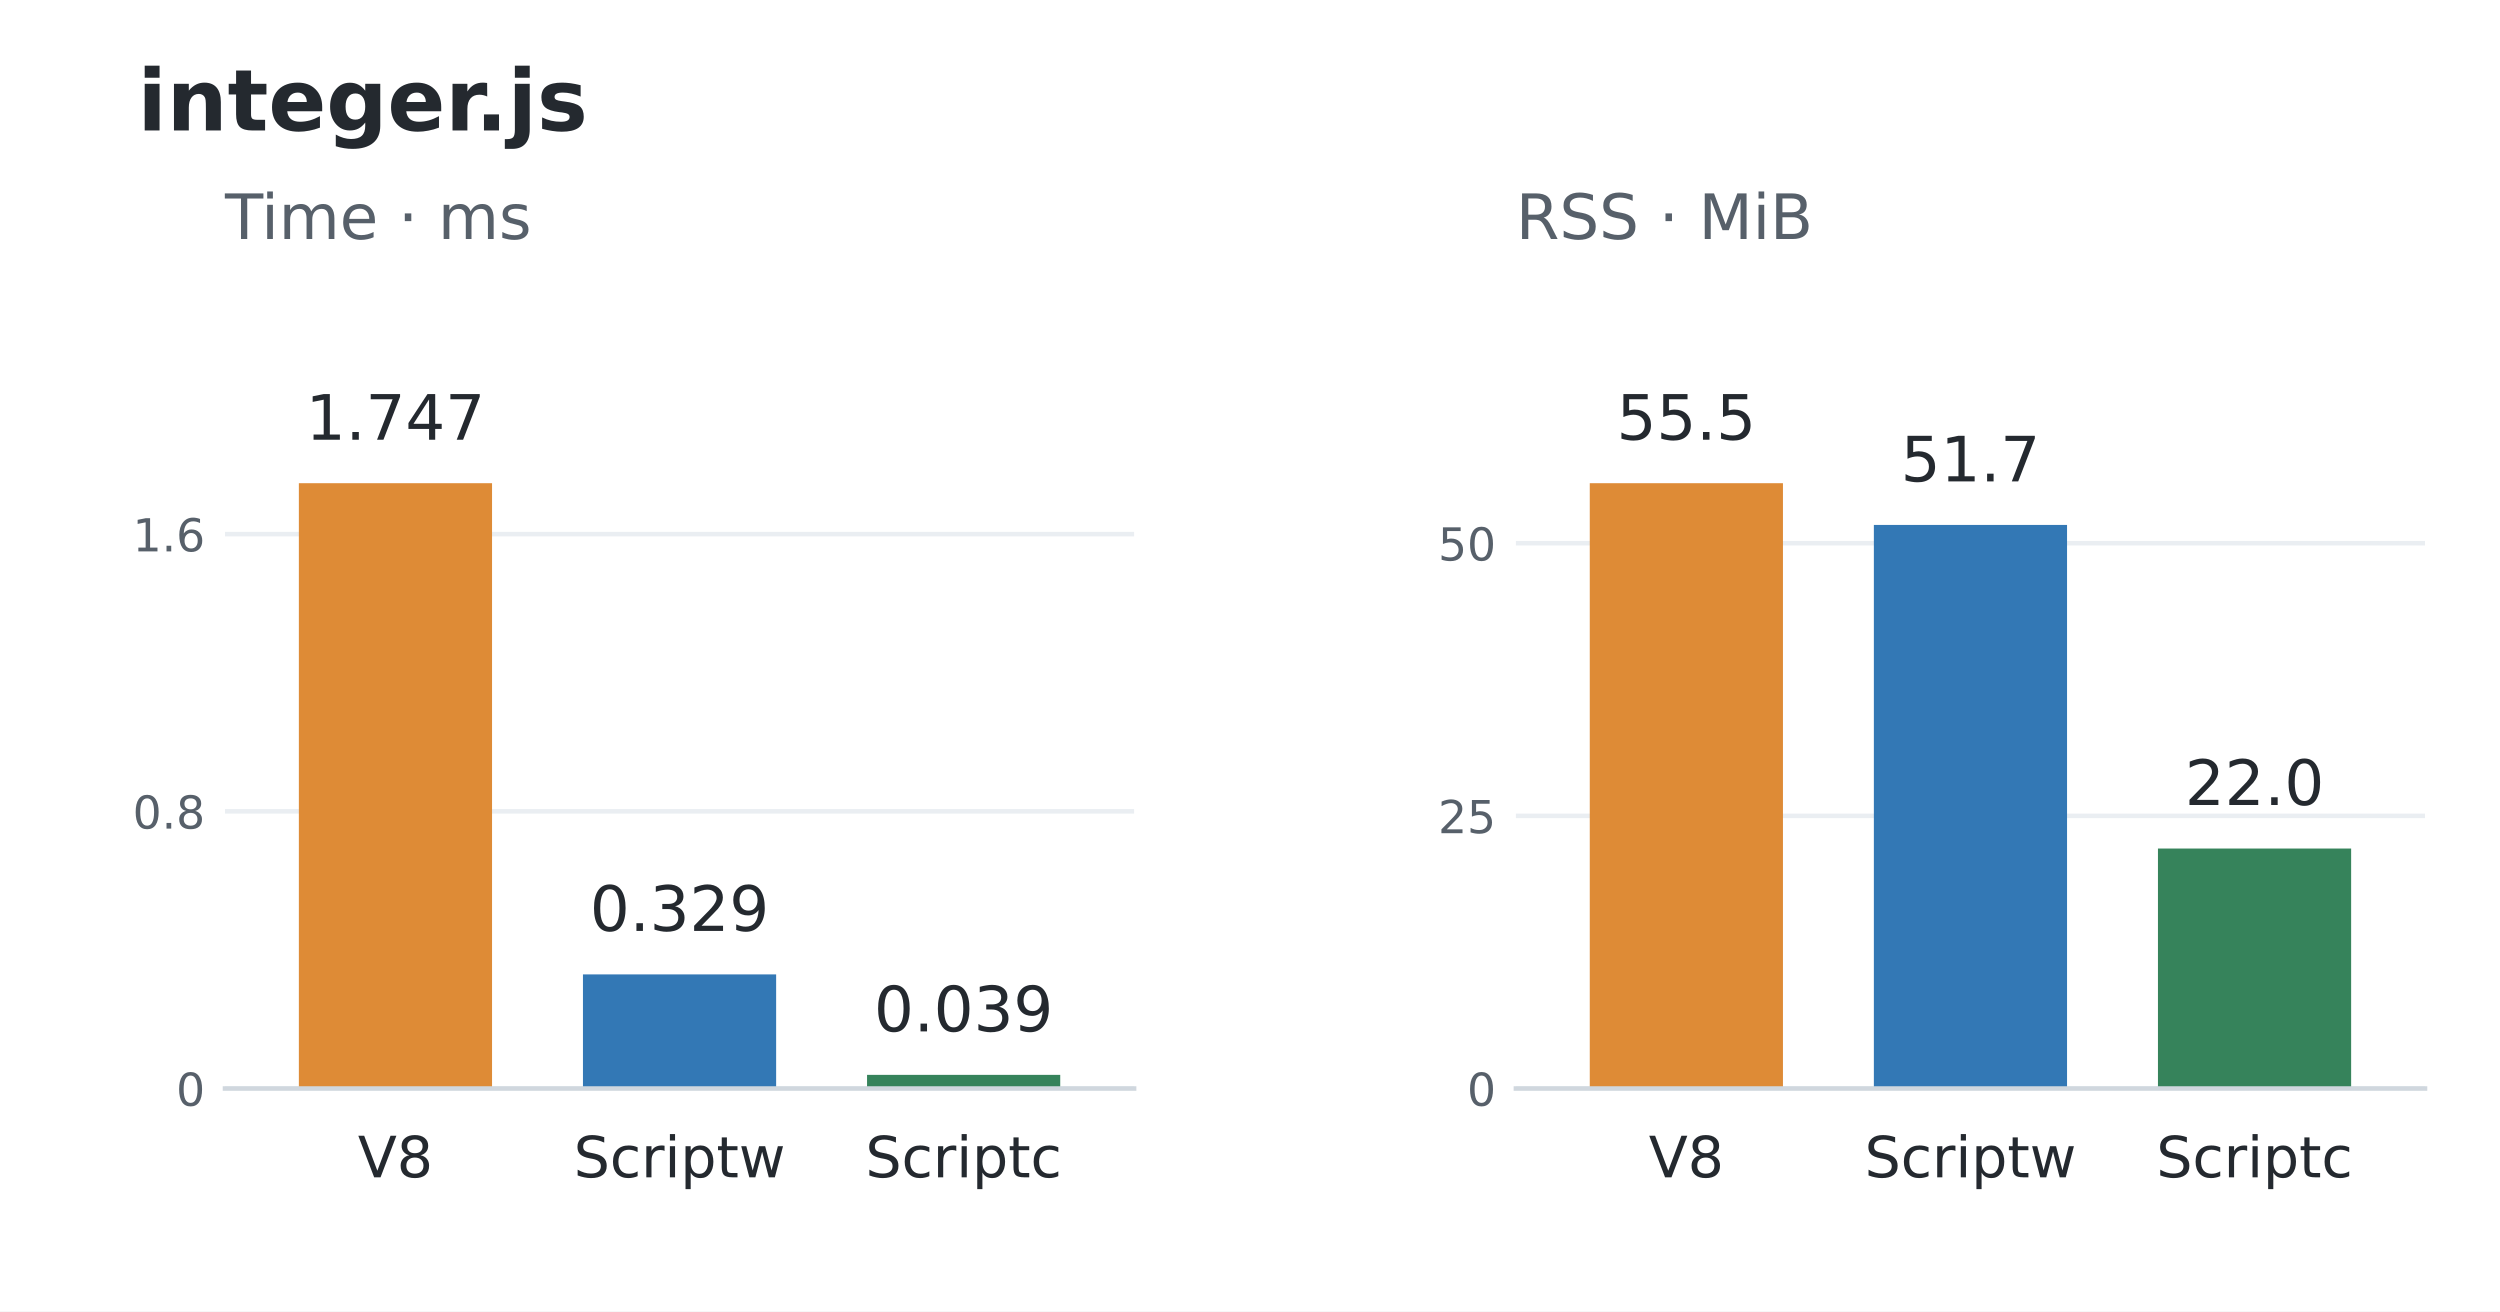
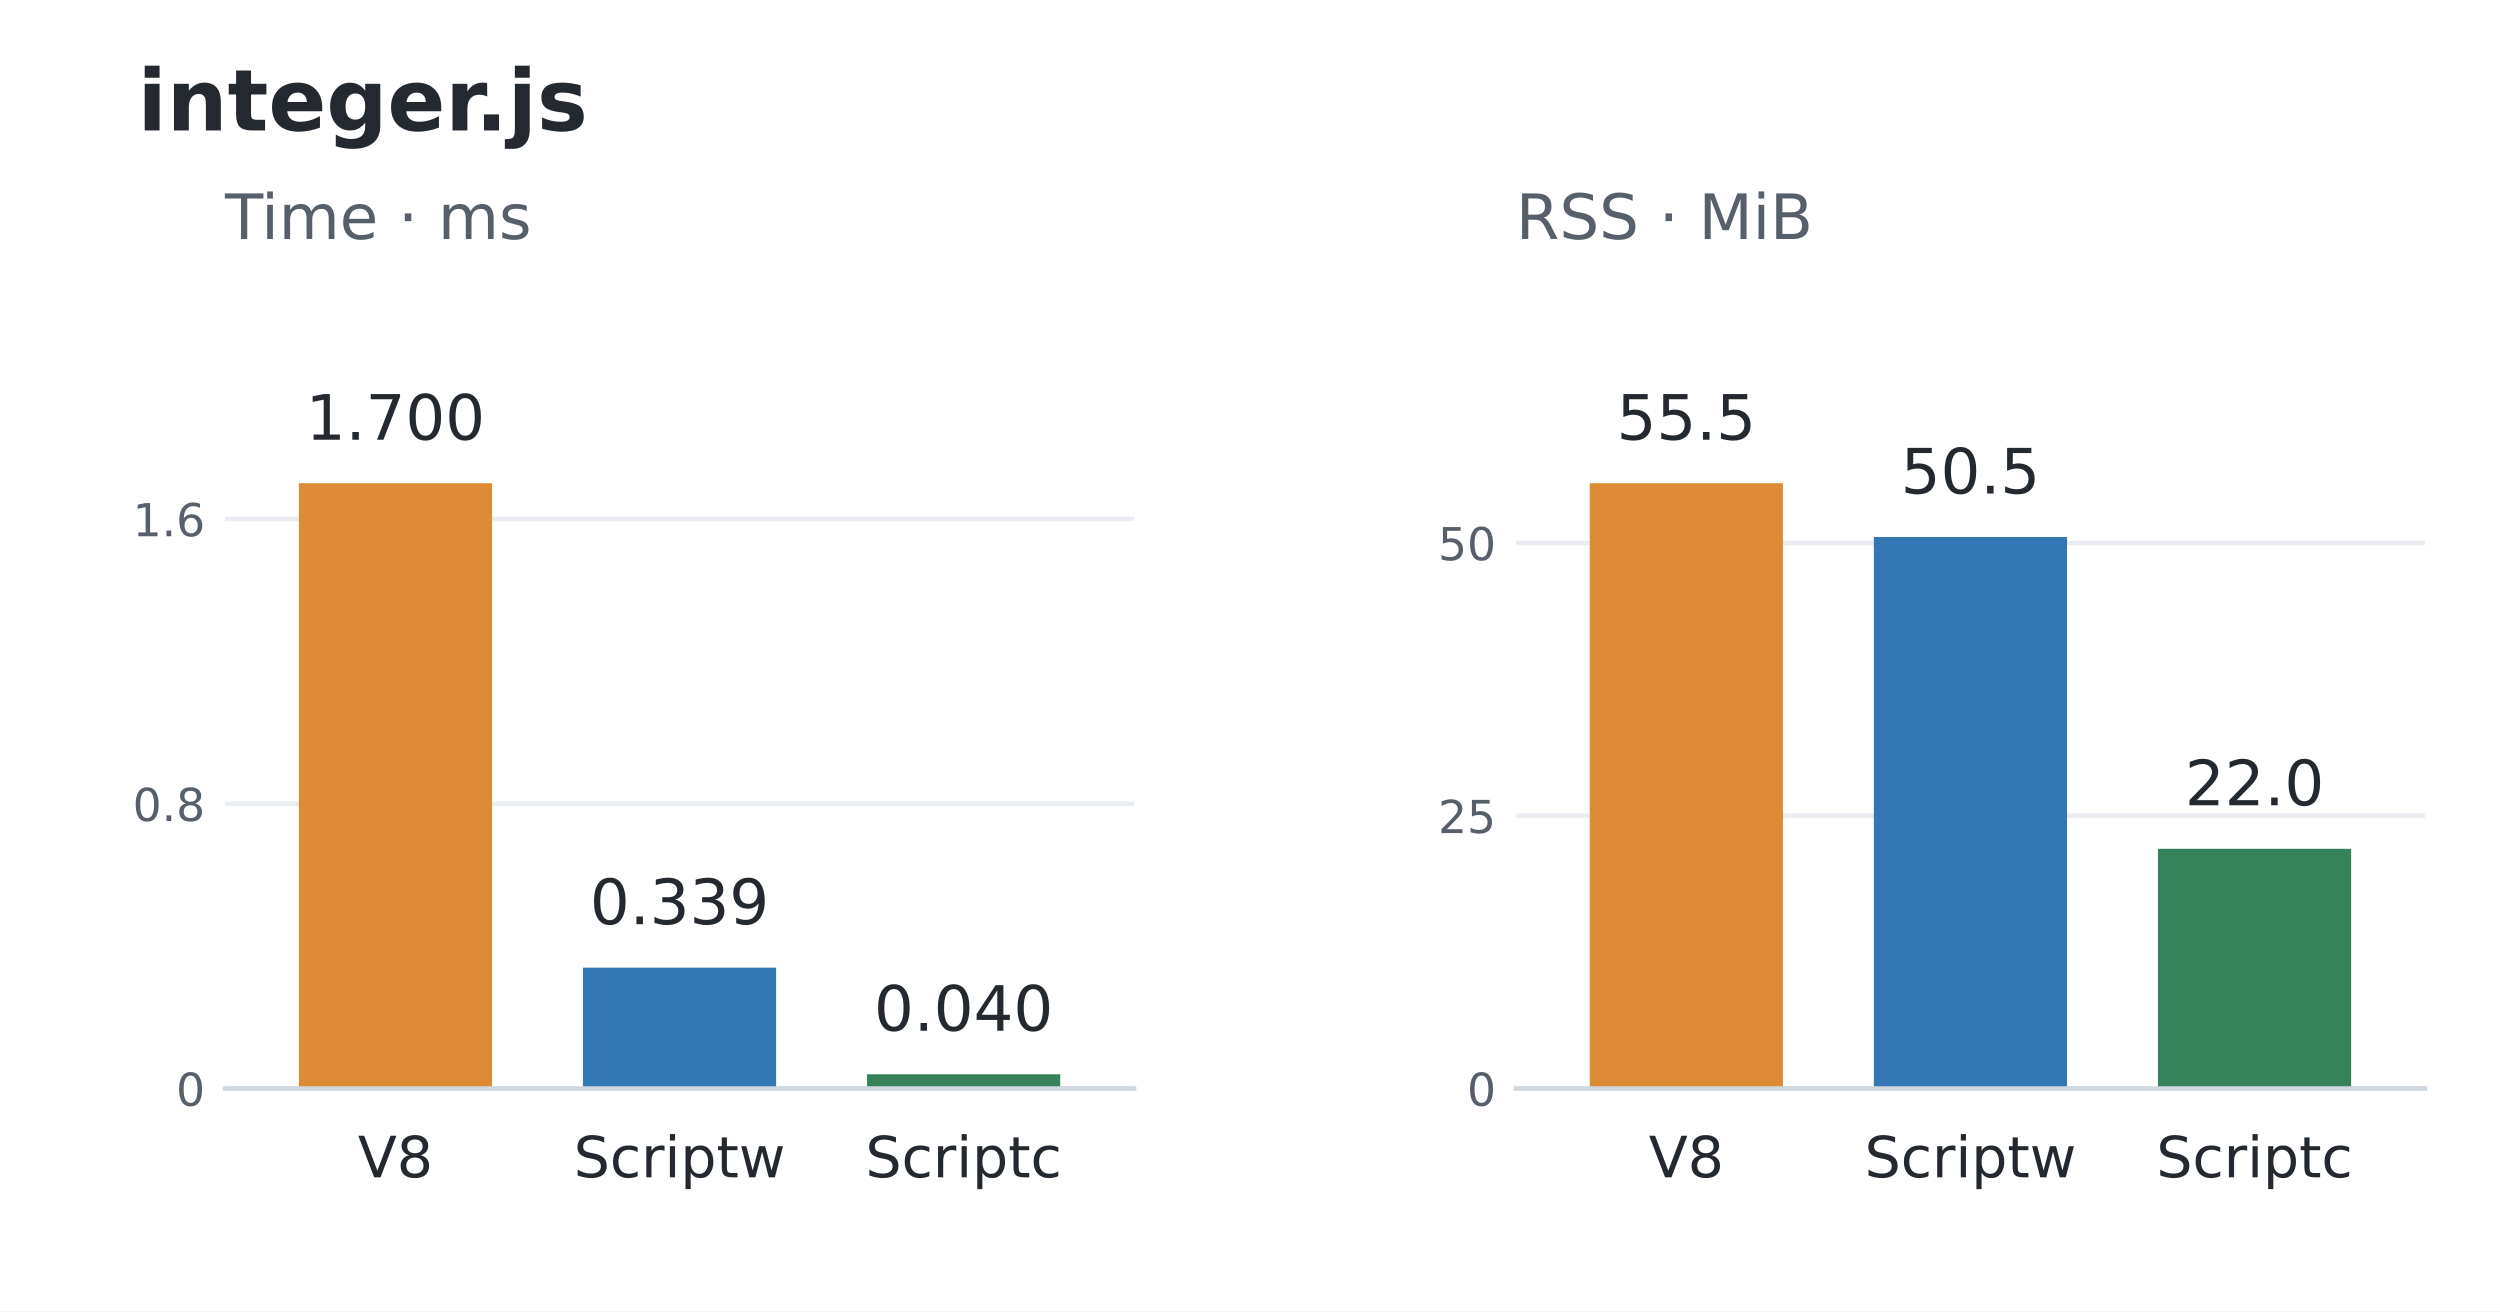
<svg xmlns="http://www.w3.org/2000/svg" width="439.2pt" height="230.4pt" viewBox="0 0 439.2 230.4" version="1.1">
  <defs>
    <style type="text/css">*{stroke-linejoin: round; stroke-linecap: butt}</style>
  </defs>
  <g id="figure_1">
    <g id="patch_1">
      <path d="M 0 230.4 L 439.2 230.4 L 439.2 0 L 0 0 z " style="fill: #ffffff" />
    </g>
    <g id="axes_1">
      <g id="patch_2">
        <path d="M 39.528 191.232 L 199.237 191.232 L 199.237 52.992 L 39.528 52.992 z " style="fill: #ffffff" />
      </g>
      <g id="matplotlib.axis_1">
        <g id="xtick_1">
          <g id="line2d_1" />
          <g id="text_1">
            <text style="font-size: 10px; font-family: 'DejaVu Sans'; text-anchor: middle; fill: #24292f" x="69.473" y="206.83" transform="rotate(-0 69.47346 206.8297)">V8</text>
          </g>
        </g>
        <g id="xtick_2">
          <g id="line2d_2" />
          <g id="text_2">
            <text style="font-size: 10px; font-family: 'DejaVu Sans'; text-anchor: middle; fill: #24292f" x="119.383" y="206.83" transform="rotate(-0 119.3825 206.8304)">Scriptw</text>
          </g>
        </g>
        <g id="xtick_3">
          <g id="line2d_3" />
          <g id="text_3">
            <text style="font-size: 10px; font-family: 'DejaVu Sans'; text-anchor: middle; fill: #24292f" x="169.292" y="206.83" transform="rotate(-0 169.2916 206.8304)">Scriptc</text>
          </g>
        </g>
      </g>
      <g id="matplotlib.axis_2">
        <g id="ytick_1">
          <g id="line2d_4">
            <path d="M 39.528 191.232 L 199.237 191.232 " clip-path="url(#p648741f3fb)" style="fill: none; stroke: #eaeef2; stroke-width: 0.8; stroke-linecap: square" />
          </g>
          <g id="line2d_5" />
          <g id="text_4">
            <text style="font-size: 8px; font-family: 'DejaVu Sans'; text-anchor: end; fill: #57606a" x="36.028" y="194.271" transform="rotate(-0 36.028 194.2711)">0</text>
          </g>
        </g>
        <g id="ytick_2">
          <g id="line2d_6">
-             <path d="M 39.528 142.533 L 199.237 142.533 " clip-path="url(#p648741f3fb)" style="fill: none; stroke: #eaeef2; stroke-width: 0.8; stroke-linecap: square" />
+             <path d="M 39.528 141.2 L 199.237 141.2 " clip-path="url(#p648741f3fb)" style="fill: none; stroke: #eaeef2; stroke-width: 0.8; stroke-linecap: square" />
          </g>
          <g id="line2d_7" />
          <g id="text_5">
-             <text style="font-size: 8px; font-family: 'DejaVu Sans'; text-anchor: end; fill: #57606a" x="36.028" y="145.572" transform="rotate(-0 36.028 145.5718)">0.8</text>
+             <text style="font-size: 8px; font-family: 'DejaVu Sans'; text-anchor: end; fill: #57606a" x="36.028" y="144.24" transform="rotate(-0 36.028 144.2395)">0.8</text>
          </g>
        </g>
        <g id="ytick_3">
          <g id="line2d_8">
-             <path d="M 39.528 93.834 L 199.237 93.834 " clip-path="url(#p648741f3fb)" style="fill: none; stroke: #eaeef2; stroke-width: 0.8; stroke-linecap: square" />
+             <path d="M 39.528 91.169 L 199.237 91.169 " clip-path="url(#p648741f3fb)" style="fill: none; stroke: #eaeef2; stroke-width: 0.8; stroke-linecap: square" />
          </g>
          <g id="line2d_9" />
          <g id="text_6">
-             <text style="font-size: 8px; font-family: 'DejaVu Sans'; text-anchor: end; fill: #57606a" x="36.028" y="96.873" transform="rotate(-0 36.028 96.87257)">1.6</text>
+             <text style="font-size: 8px; font-family: 'DejaVu Sans'; text-anchor: end; fill: #57606a" x="36.028" y="94.208" transform="rotate(-0 36.028 94.20796)">1.6</text>
          </g>
        </g>
      </g>
      <g id="patch_3">
        <path d="M 52.504 191.232 L 86.443 191.232 L 86.443 84.894 L 52.504 84.894 z " clip-path="url(#p648741f3fb)" style="fill: #de8b36" />
      </g>
      <g id="patch_4">
-         <path d="M 102.413 191.232 L 136.352 191.232 L 136.352 171.187 L 102.413 171.187 z " clip-path="url(#p648741f3fb)" style="fill: #3378b5" />
+         <path d="M 102.413 191.232 L 136.352 191.232 L 136.352 170.002 L 102.413 170.002 z " clip-path="url(#p648741f3fb)" style="fill: #3378b5" />
      </g>
      <g id="patch_5">
-         <path d="M 152.323 191.232 L 186.261 191.232 L 186.261 188.834 L 152.323 188.834 z " clip-path="url(#p648741f3fb)" style="fill: #36835b" />
+         <path d="M 152.323 191.232 L 186.261 191.232 L 186.261 188.722 L 152.323 188.722 z " clip-path="url(#p648741f3fb)" style="fill: #36835b" />
      </g>
      <g id="patch_6">
        <path d="M 39.528 191.232 L 199.237 191.232 " style="fill: none; stroke: #d0d7de; stroke-width: 0.8; stroke-linejoin: miter; stroke-linecap: square" />
      </g>
      <g id="text_7">
-         <text style="font-size: 11px; font-family: 'DejaVu Sans'; text-anchor: middle; fill: #24292f" x="69.473" y="77.251" transform="rotate(-0 69.47346 77.25096)">1.747</text>
+         <text style="font-size: 11px; font-family: 'DejaVu Sans'; text-anchor: middle; fill: #24292f" x="69.473" y="77.251" transform="rotate(-0 69.47346 77.25096)">1.700</text>
      </g>
      <g id="text_8">
-         <text style="font-size: 11px; font-family: 'DejaVu Sans'; text-anchor: middle; fill: #24292f" x="119.383" y="163.544" transform="rotate(-0 119.3825 163.5442)">0.329</text>
+         <text style="font-size: 11px; font-family: 'DejaVu Sans'; text-anchor: middle; fill: #24292f" x="119.383" y="162.36" transform="rotate(-0 119.3825 162.3597)">0.339</text>
      </g>
      <g id="text_9">
-         <text style="font-size: 11px; font-family: 'DejaVu Sans'; text-anchor: middle; fill: #24292f" x="169.292" y="181.191" transform="rotate(-0 169.2916 181.1913)">0.039</text>
+         <text style="font-size: 11px; font-family: 'DejaVu Sans'; text-anchor: middle; fill: #24292f" x="169.292" y="181.079" transform="rotate(-0 169.2916 181.0793)">0.040</text>
      </g>
      <g id="text_10">
        <text style="font-size: 11px; font-family: 'DejaVu Sans'; text-anchor: start; fill: #57606a" x="39.528" y="41.992" transform="rotate(-0 39.528 41.992)">Time · ms</text>
      </g>
    </g>
    <g id="axes_2">
      <g id="patch_7">
        <path d="M 266.315 191.232 L 426.024 191.232 L 426.024 52.992 L 266.315 52.992 z " style="fill: #ffffff" />
      </g>
      <g id="matplotlib.axis_3">
        <g id="xtick_4">
          <g id="line2d_10" />
          <g id="text_11">
            <text style="font-size: 10px; font-family: 'DejaVu Sans'; text-anchor: middle; fill: #24292f" x="296.26" y="206.83" transform="rotate(-0 296.2604 206.8297)">V8</text>
          </g>
        </g>
        <g id="xtick_5">
          <g id="line2d_11" />
          <g id="text_12">
            <text style="font-size: 10px; font-family: 'DejaVu Sans'; text-anchor: middle; fill: #24292f" x="346.169" y="206.83" transform="rotate(-0 346.1695 206.8304)">Scriptw</text>
          </g>
        </g>
        <g id="xtick_6">
          <g id="line2d_12" />
          <g id="text_13">
            <text style="font-size: 10px; font-family: 'DejaVu Sans'; text-anchor: middle; fill: #24292f" x="396.079" y="206.83" transform="rotate(-0 396.0785 206.8304)">Scriptc</text>
          </g>
        </g>
      </g>
      <g id="matplotlib.axis_4">
        <g id="ytick_4">
          <g id="line2d_13">
            <path d="M 266.315 191.232 L 426.024 191.232 " clip-path="url(#pf3a1462166)" style="fill: none; stroke: #eaeef2; stroke-width: 0.8; stroke-linecap: square" />
          </g>
          <g id="line2d_14" />
          <g id="text_14">
            <text style="font-size: 8px; font-family: 'DejaVu Sans'; text-anchor: end; fill: #57606a" x="262.815" y="194.271" transform="rotate(-0 262.8149 194.2711)">0</text>
          </g>
        </g>
        <g id="ytick_5">
          <g id="line2d_15">
-             <path d="M 266.315 143.332 L 426.024 143.332 " clip-path="url(#pf3a1462166)" style="fill: none; stroke: #eaeef2; stroke-width: 0.8; stroke-linecap: square" />
+             <path d="M 266.315 143.306 L 426.024 143.306 " clip-path="url(#pf3a1462166)" style="fill: none; stroke: #eaeef2; stroke-width: 0.8; stroke-linecap: square" />
          </g>
          <g id="line2d_16" />
          <g id="text_15">
-             <text style="font-size: 8px; font-family: 'DejaVu Sans'; text-anchor: end; fill: #57606a" x="262.815" y="146.371" transform="rotate(-0 262.8149 146.3709)">25</text>
+             <text style="font-size: 8px; font-family: 'DejaVu Sans'; text-anchor: end; fill: #57606a" x="262.815" y="146.346" transform="rotate(-0 262.8149 146.3456)">25</text>
          </g>
        </g>
        <g id="ytick_6">
          <g id="line2d_17">
-             <path d="M 266.315 95.432 L 426.024 95.432 " clip-path="url(#pf3a1462166)" style="fill: none; stroke: #eaeef2; stroke-width: 0.8; stroke-linecap: square" />
+             <path d="M 266.315 95.381 L 426.024 95.381 " clip-path="url(#pf3a1462166)" style="fill: none; stroke: #eaeef2; stroke-width: 0.8; stroke-linecap: square" />
          </g>
          <g id="line2d_18" />
          <g id="text_16">
-             <text style="font-size: 8px; font-family: 'DejaVu Sans'; text-anchor: end; fill: #57606a" x="262.815" y="98.471" transform="rotate(-0 262.8149 98.47065)">50</text>
+             <text style="font-size: 8px; font-family: 'DejaVu Sans'; text-anchor: end; fill: #57606a" x="262.815" y="98.42" transform="rotate(-0 262.8149 98.42005)">50</text>
          </g>
        </g>
      </g>
      <g id="patch_8">
        <path d="M 279.291 191.232 L 313.229 191.232 L 313.229 84.894 L 279.291 84.894 z " clip-path="url(#pf3a1462166)" style="fill: #de8b36" />
      </g>
      <g id="patch_9">
-         <path d="M 329.2 191.232 L 363.139 191.232 L 363.139 92.217 L 329.2 92.217 z " clip-path="url(#pf3a1462166)" style="fill: #3378b5" />
+         <path d="M 329.2 191.232 L 363.139 191.232 L 363.139 94.344 L 329.2 94.344 z " clip-path="url(#pf3a1462166)" style="fill: #3378b5" />
      </g>
      <g id="patch_10">
-         <path d="M 379.109 191.232 L 413.048 191.232 L 413.048 149.065 L 379.109 149.065 z " clip-path="url(#pf3a1462166)" style="fill: #36835b" />
+         <path d="M 379.109 191.232 L 413.048 191.232 L 413.048 149.114 L 379.109 149.114 z " clip-path="url(#pf3a1462166)" style="fill: #36835b" />
      </g>
      <g id="patch_11">
        <path d="M 266.315 191.232 L 426.024 191.232 " style="fill: none; stroke: #d0d7de; stroke-width: 0.8; stroke-linejoin: miter; stroke-linecap: square" />
      </g>
      <g id="text_17">
        <text style="font-size: 11px; font-family: 'DejaVu Sans'; text-anchor: middle; fill: #24292f" x="296.26" y="77.251" transform="rotate(-0 296.2604 77.25096)">55.5</text>
      </g>
      <g id="text_18">
-         <text style="font-size: 11px; font-family: 'DejaVu Sans'; text-anchor: middle; fill: #24292f" x="346.169" y="84.574" transform="rotate(-0 346.1695 84.57445)">51.7</text>
+         <text style="font-size: 11px; font-family: 'DejaVu Sans'; text-anchor: middle; fill: #24292f" x="346.169" y="86.701" transform="rotate(-0 346.1695 86.70127)">50.5</text>
      </g>
      <g id="text_19">
-         <text style="font-size: 11px; font-family: 'DejaVu Sans'; text-anchor: middle; fill: #24292f" x="396.079" y="141.422" transform="rotate(-0 396.0785 141.4223)">22.0</text>
+         <text style="font-size: 11px; font-family: 'DejaVu Sans'; text-anchor: middle; fill: #24292f" x="396.079" y="141.471" transform="rotate(-0 396.0785 141.4711)">22.0</text>
      </g>
      <g id="text_20">
        <text style="font-size: 11px; font-family: 'DejaVu Sans'; text-anchor: start; fill: #57606a" x="266.315" y="41.992" transform="rotate(-0 266.3149 41.992)">RSS · MiB</text>
      </g>
    </g>
    <g id="text_21">
      <text style="font-weight: 700; font-size: 15px; font-family: 'DejaVu Sans'; text-anchor: start; fill: #24292f" x="24.156" y="22.918" transform="rotate(-0 24.156 22.91766)">integer.js</text>
    </g>
  </g>
  <defs>
    <clipPath id="p648741f3fb">
      <rect x="39.528" y="52.992" width="159.709" height="138.24" />
    </clipPath>
    <clipPath id="pf3a1462166">
      <rect x="266.315" y="52.992" width="159.709" height="138.24" />
    </clipPath>
  </defs>
</svg>
